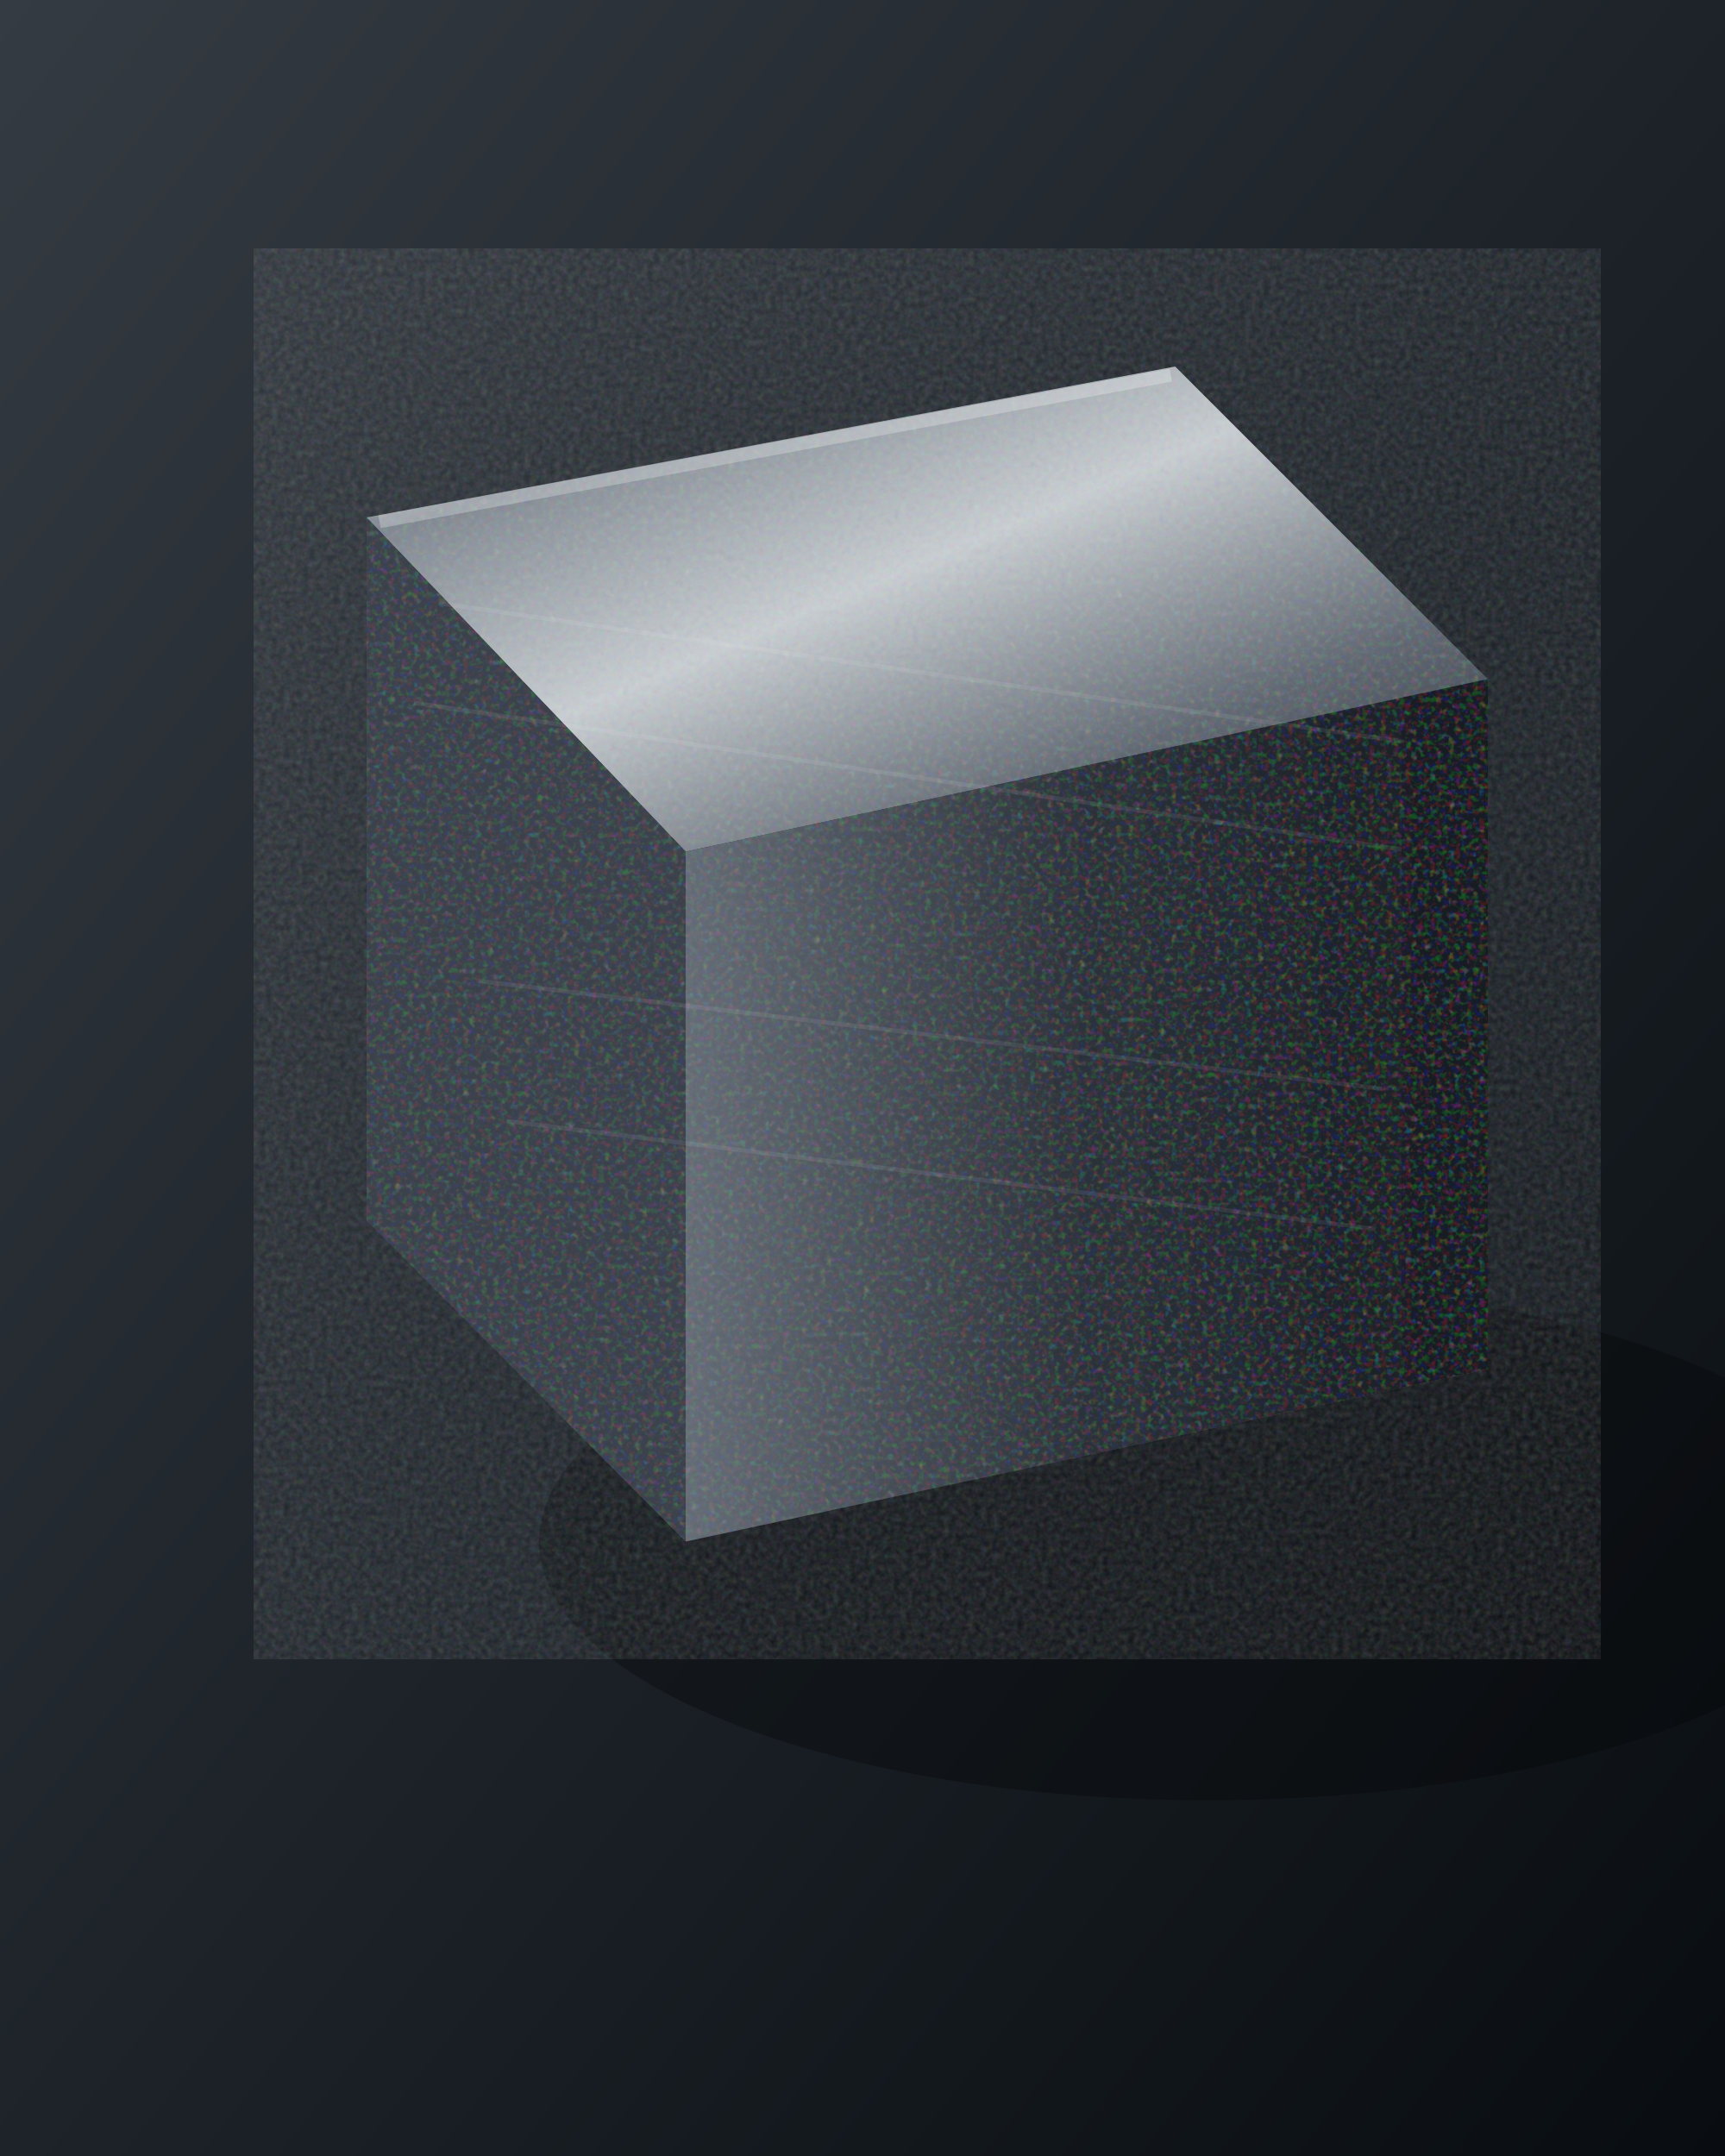
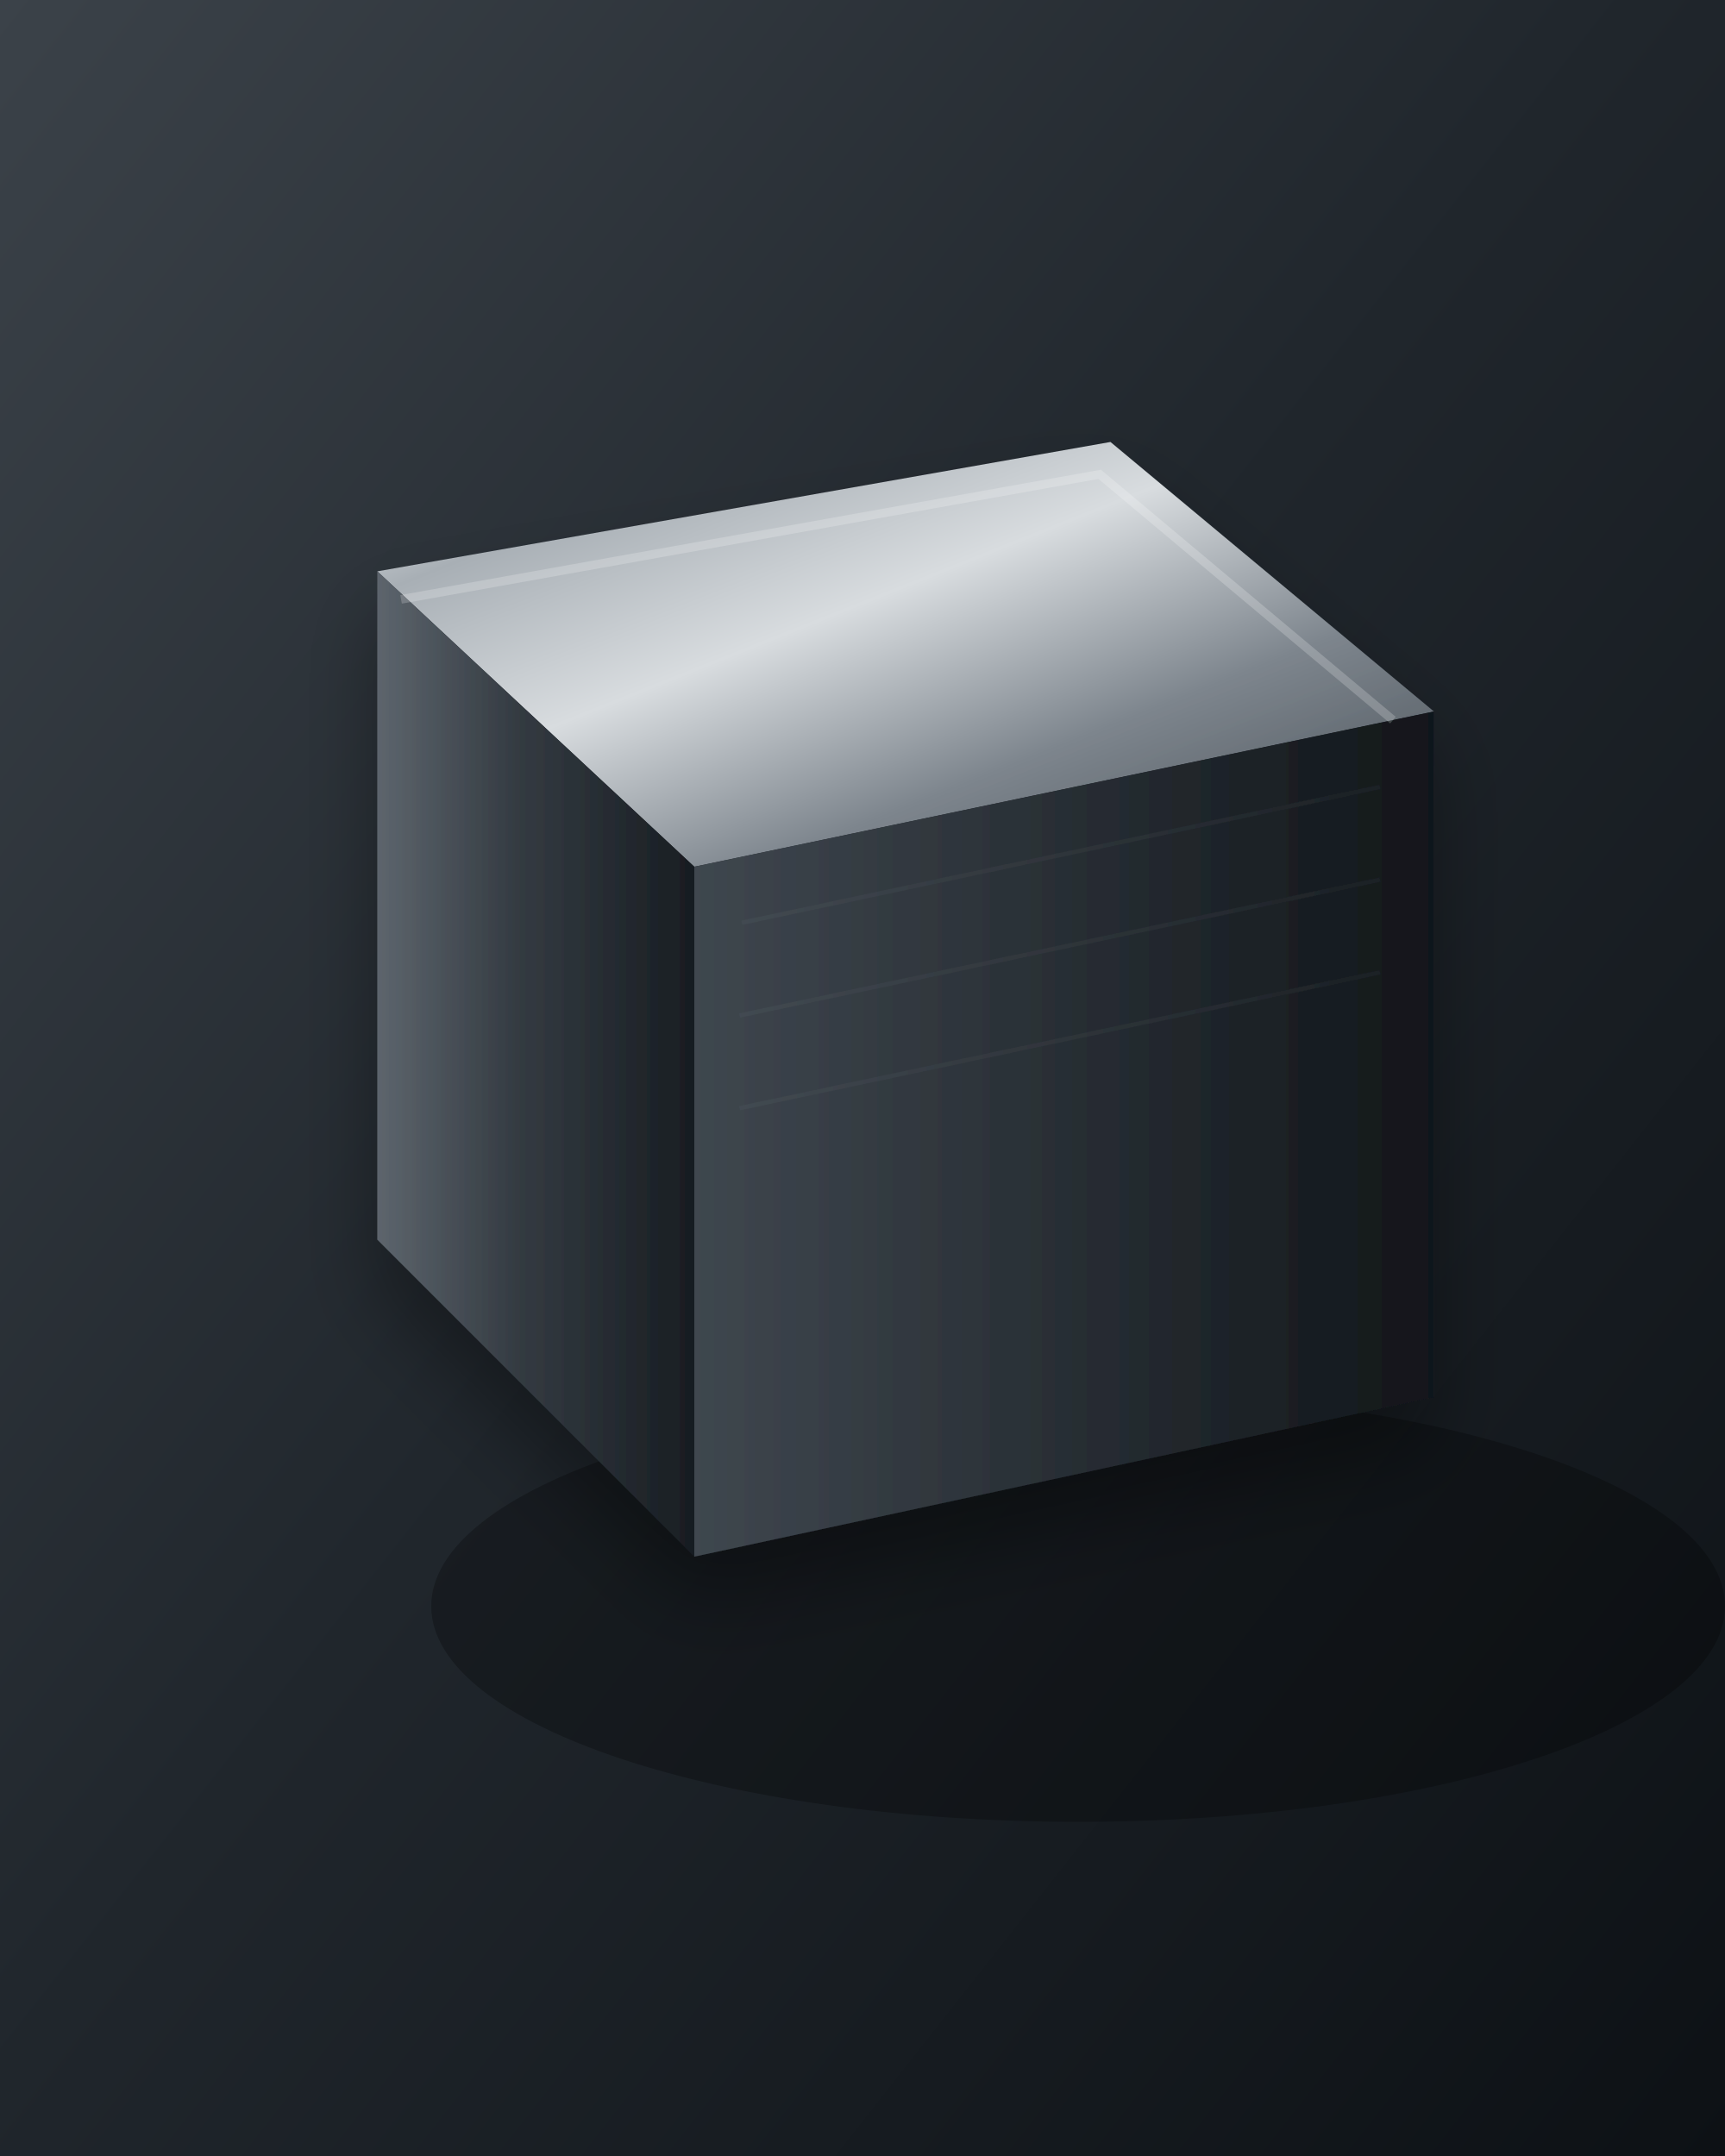
<svg xmlns="http://www.w3.org/2000/svg" viewBox="0 0 800 1000">
  <defs>
    <linearGradient id="bg" x1="0" y1="0" x2="1" y2="1">
-       <stop stop-color="#353b42" />
-       <stop offset=".52" stop-color="#1c2228" />
-       <stop offset="1" stop-color="#090d11" />
+       <stop stop-color="#3b4249" />
+       <stop offset=".48" stop-color="#20262c" />
+       <stop offset="1" stop-color="#0d1115" />
    </linearGradient>
    <linearGradient id="top" x1="0" y1="0" x2="1" y2="1">
-       <stop stop-color="#d7dce0" />
-       <stop offset=".18" stop-color="#818991" />
-       <stop offset=".45" stop-color="#c8cdd1" />
-       <stop offset=".74" stop-color="#626a73" />
-       <stop offset="1" stop-color="#2b3036" />
+       <stop stop-color="#edf0f2" />
+       <stop offset=".18" stop-color="#a8afb5" />
+       <stop offset=".42" stop-color="#d8dcdf" />
+       <stop offset=".68" stop-color="#7d858d" />
+       <stop offset="1" stop-color="#454c53" />
+     </linearGradient>
+     <linearGradient id="front" x1="0" x2="1">
+       <stop stop-color="#5d656d" />
+       <stop offset=".44" stop-color="#343b42" />
+       <stop offset="1" stop-color="#181d22" />
    </linearGradient>
    <linearGradient id="side" x1="0" x2="1">
-       <stop stop-color="#666e77" />
-       <stop offset=".48" stop-color="#2d343b" />
-       <stop offset="1" stop-color="#151a1f" />
+       <stop stop-color="#3f474f" />
+       <stop offset=".52" stop-color="#272d33" />
+       <stop offset="1" stop-color="#11161a" />
    </linearGradient>
-     <filter id="grain">
-       <feTurbulence type="fractalNoise" baseFrequency=".35" numOctaves="2" seed="4" result="n" />
-       <feColorMatrix in="n" values="1 0 0 0 0 0 1 0 0 0 0 0 1 0 0 0 0 0 .22 0" />
-       <feBlend in="SourceGraphic" mode="overlay" />
+     <filter id="softShadow" x="-30%" y="-30%" width="160%" height="180%">
+       <feGaussianBlur in="SourceAlpha" stdDeviation="18" />
+       <feOffset dy="22" />
+       <feComponentTransfer>
+         <feFuncA type="linear" slope=".34" />
+       </feComponentTransfer>
+       <feMerge>
+         <feMergeNode />
+         <feMergeNode in="SourceGraphic" />
+       </feMerge>
    </filter>
  </defs>
  <rect width="800" height="1000" fill="url(#bg)" />
-   <ellipse cx="560" cy="715" rx="310" ry="120" fill="#000" opacity=".28" />
-   <g filter="url(#grain)">
-     <path d="M170 240 545 170 690 315 318 395z" fill="url(#top)" />
-     <path d="M170 240 318 395v320L170 566z" fill="#3b434b" />
-     <path d="M318 395 690 315v320L318 715z" fill="url(#side)" />
+   <ellipse cx="500" cy="745" rx="300" ry="100" fill="#000" opacity=".26" />
+   <g filter="url(#softShadow)">
+     <path d="M175 265 515 205 665 330 322 402z" fill="url(#top)" />
+     <path d="M175 265 322 402v320L175 575z" fill="url(#front)" />
+     <path d="M322 402 665 330v318L322 722z" fill="url(#side)" />
+     <path d="M186 278 510 220 646 334" fill="none" stroke="#fff" stroke-opacity=".20" stroke-width="4" />
+     <path d="M344 428 640 365" stroke="#fff" stroke-opacity=".035" stroke-width="2" />
+     <path d="M343 471 640 408" stroke="#fff" stroke-opacity=".035" stroke-width="2" />
+     <path d="M343 514 640 451" stroke="#fff" stroke-opacity=".035" stroke-width="2" />
  </g>
-   <g stroke="#fff" stroke-opacity=".075" stroke-width="2">
-     <path d="M205 280 651 344" />
-     <path d="M192 326 650 394" />
-     <path d="M222 455 641 505" />
-     <path d="M235 520 638 570" />
-   </g>
-   <path d="M176 242 543 174" stroke="#fff" stroke-opacity=".25" stroke-width="6" />
</svg>
